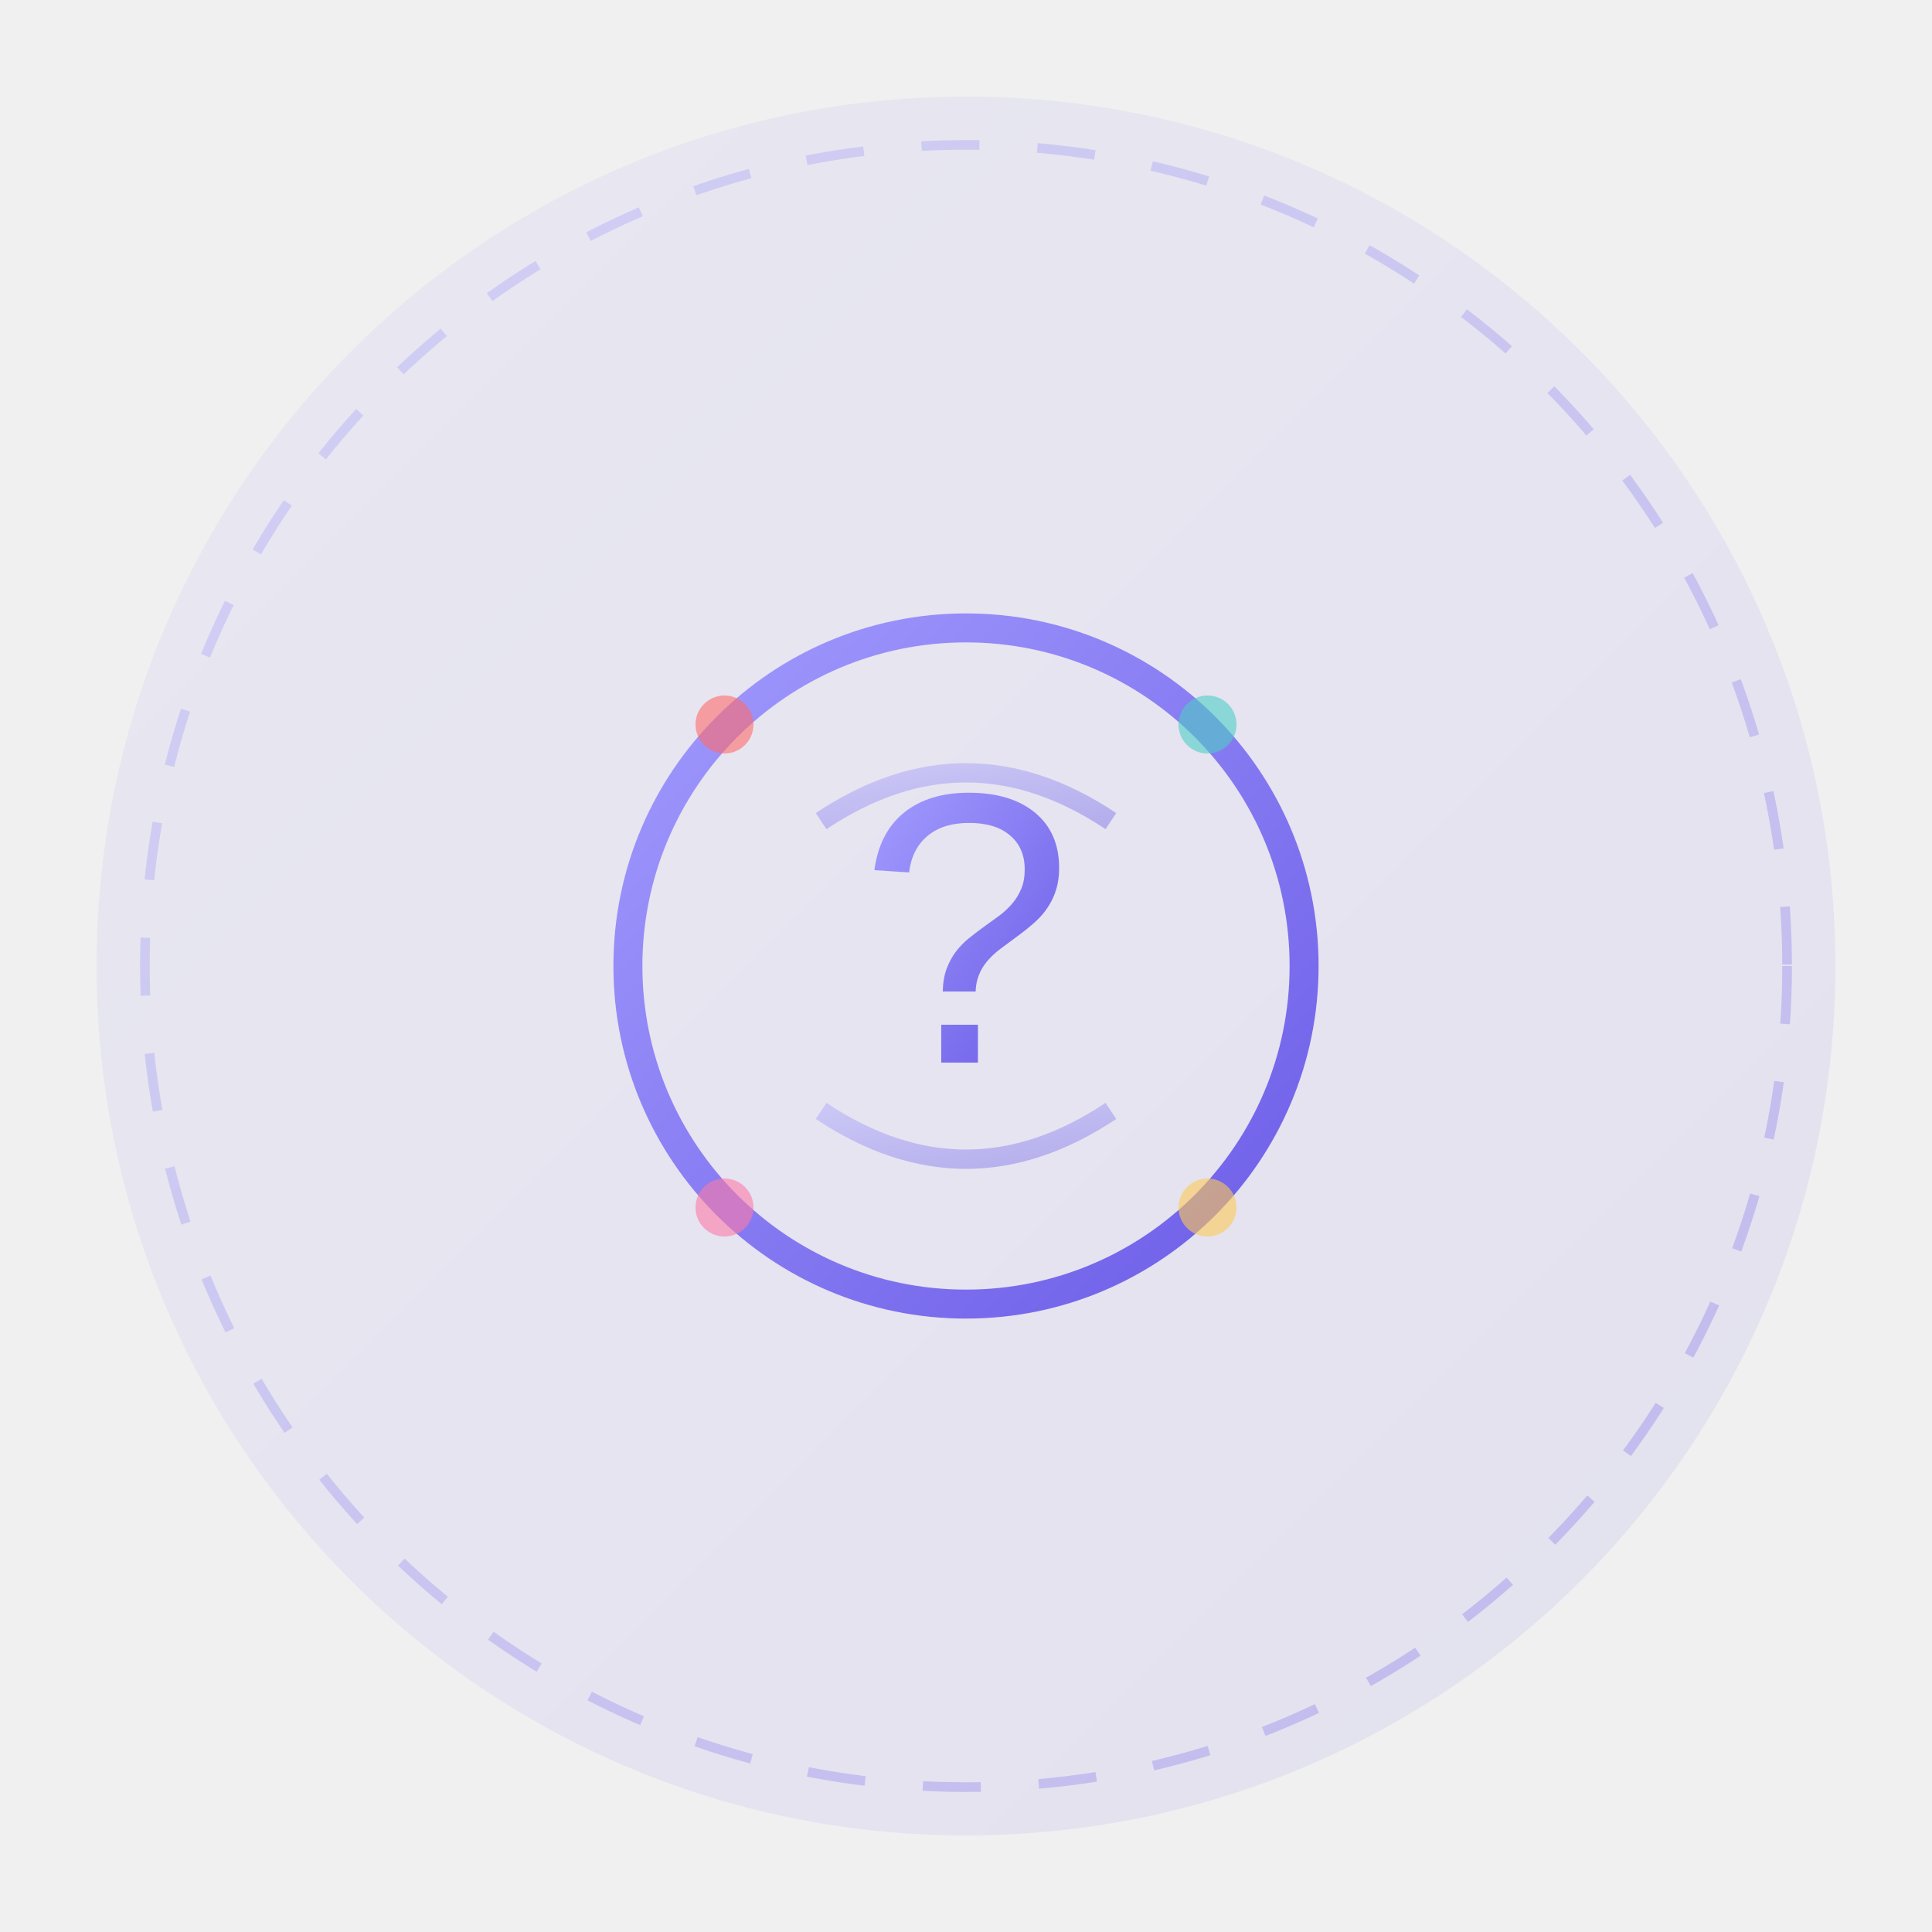
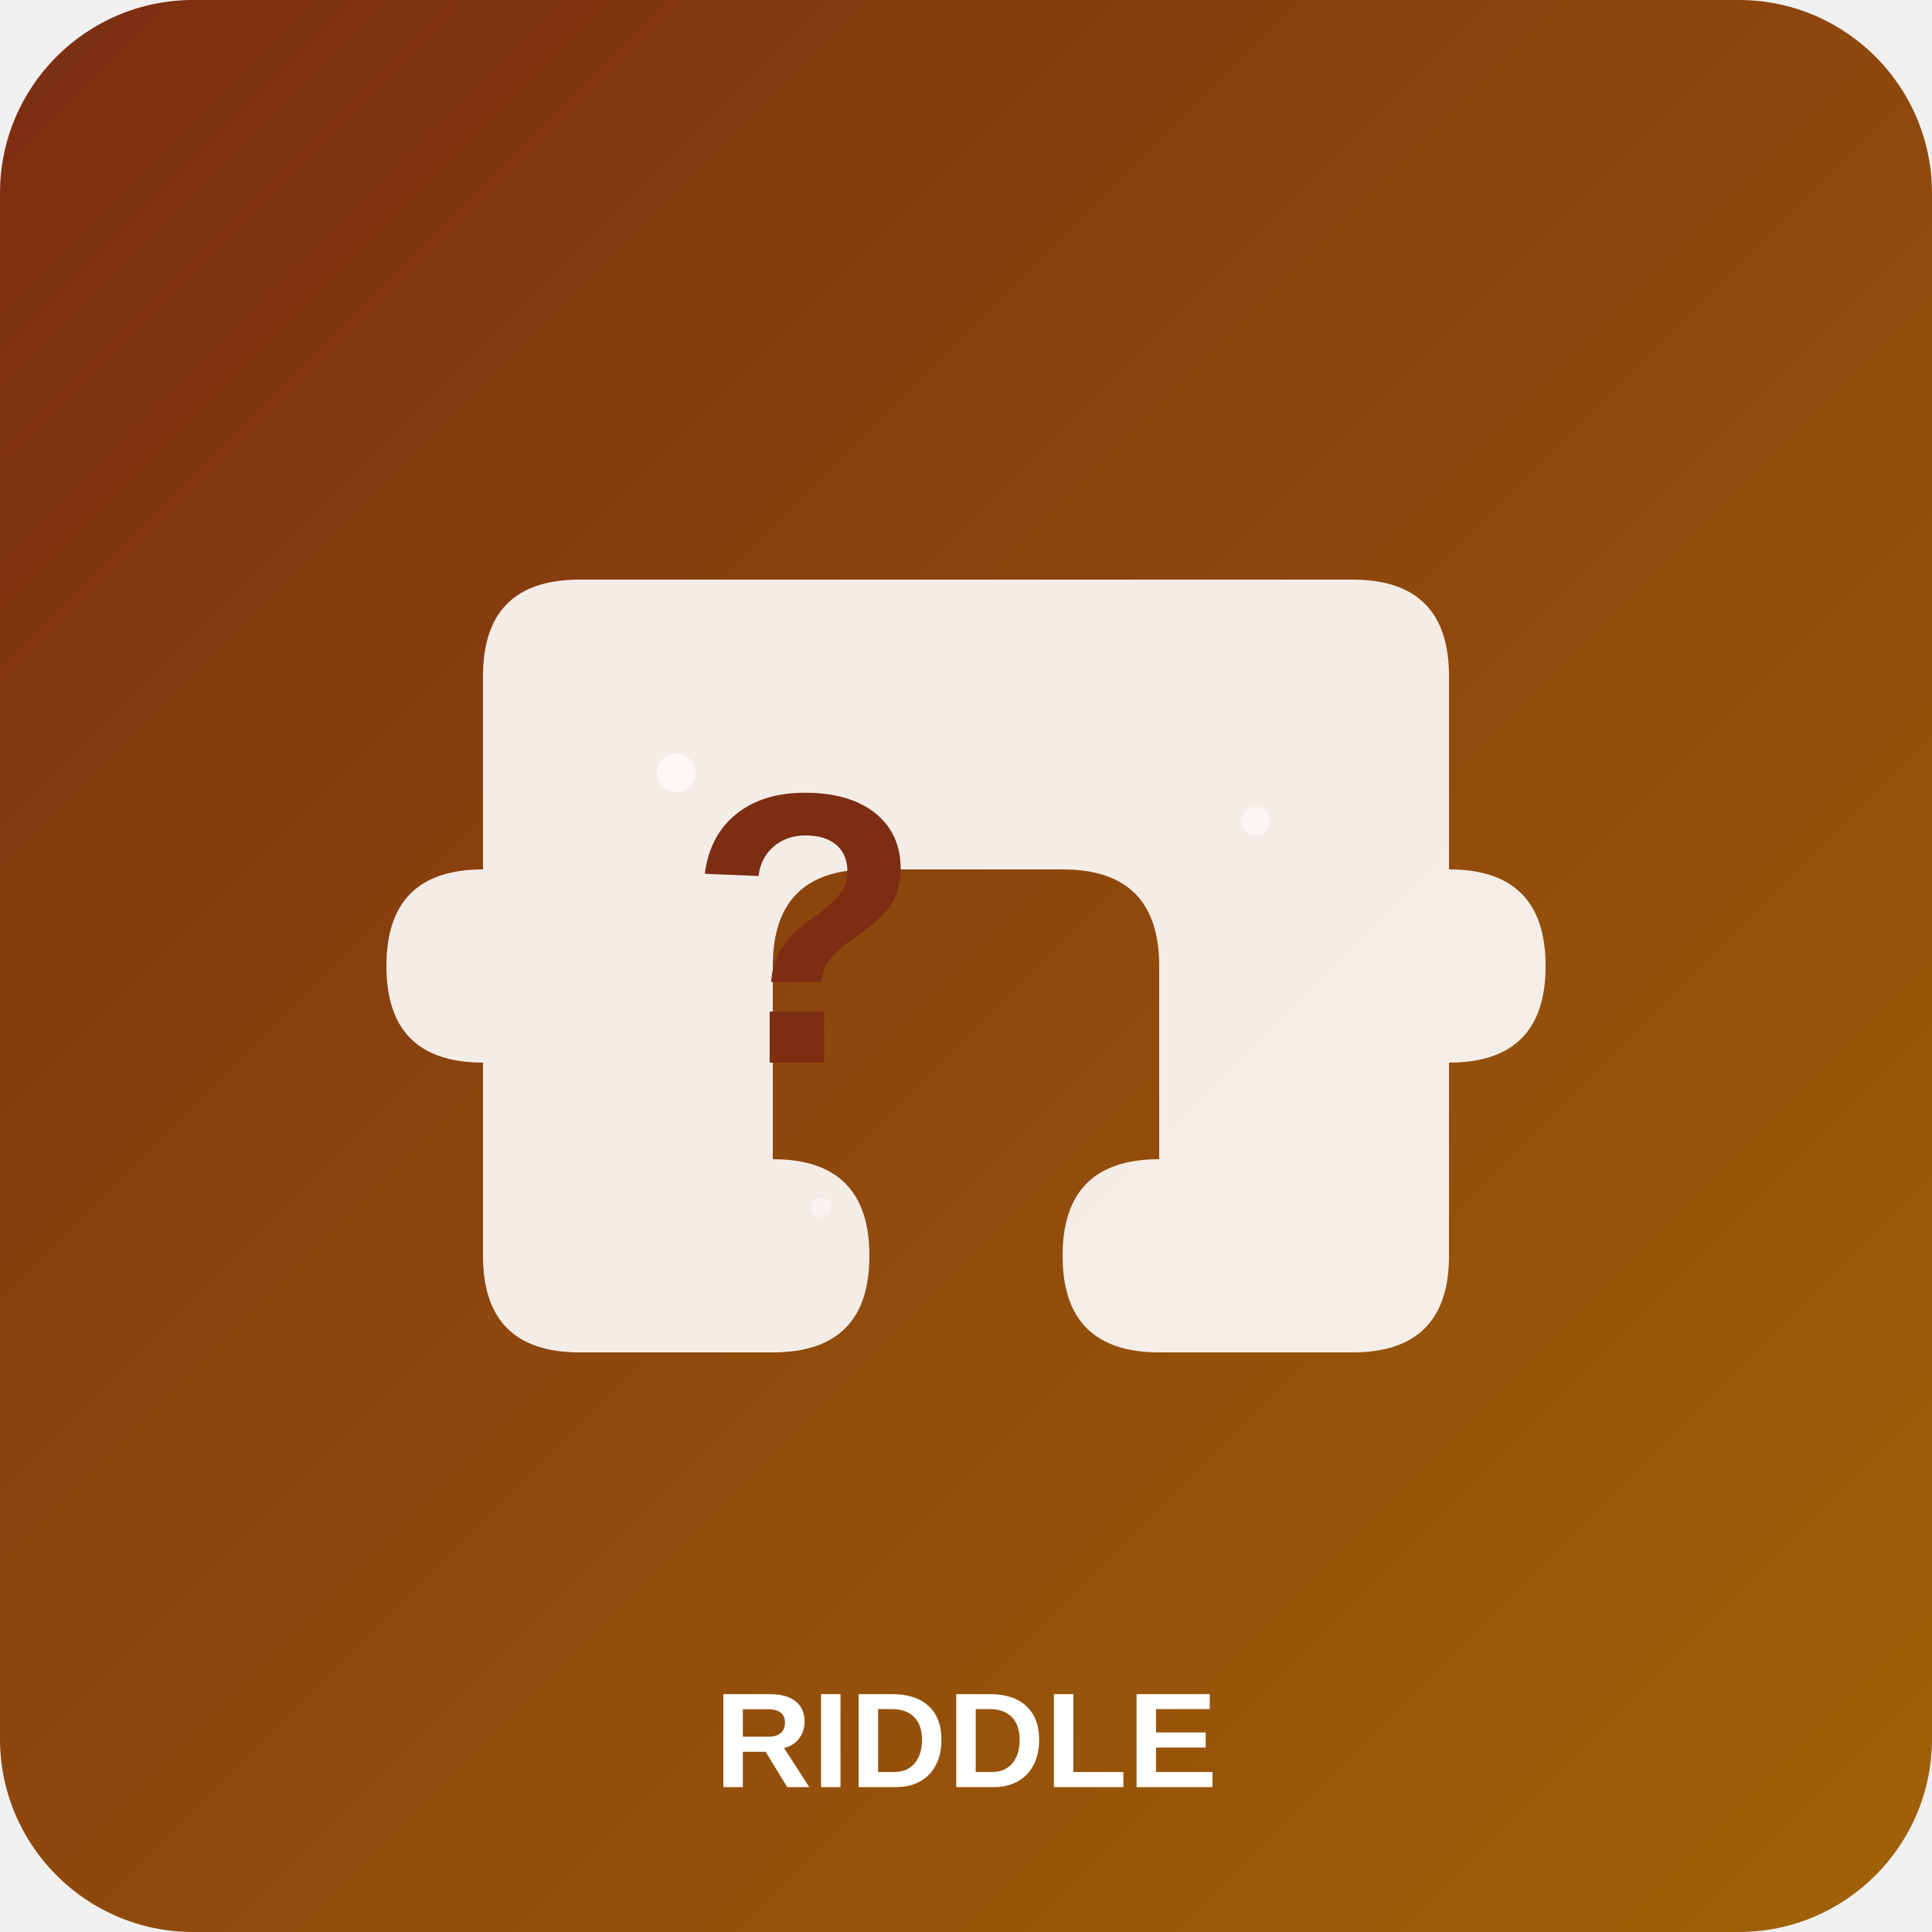
<svg xmlns="http://www.w3.org/2000/svg" viewBox="0 0 200 200">
  <defs>
-     <linearGradient id="riddleGradient" x1="0%" y1="0%" x2="100%" y2="100%">
-       <stop offset="0%" style="stop-color:#a29bfe;stop-opacity:1" />
-       <stop offset="100%" style="stop-color:#6c5ce7;stop-opacity:1" />
+     <linearGradient id="riddleGrad" x1="0%" y1="0%" x2="100%" y2="100%">
+       <stop offset="0%" style="stop-color:#7C2D12;stop-opacity:1" />
+       <stop offset="100%" style="stop-color:#A16207;stop-opacity:1" />
    </linearGradient>
  </defs>
-   <circle cx="100" cy="100" r="90" fill="url(#riddleGradient)" opacity="0.1" />
-   <g transform="translate(100,100)">
-     <circle cx="0" cy="0" r="35" fill="none" stroke="url(#riddleGradient)" stroke-width="3" />
-     <text x="0" y="10" font-family="Arial" font-size="40" fill="url(#riddleGradient)" text-anchor="middle">?</text>
-     <g opacity="0.6">
-       <circle cx="-25" cy="-25" r="3" fill="#ff6b6b">
-         <animate attributeName="r" values="3;6;3" dur="2s" repeatCount="indefinite" />
-       </circle>
-       <circle cx="25" cy="-25" r="3" fill="#4ecdc4">
-         <animate attributeName="r" values="3;6;3" dur="2.5s" repeatCount="indefinite" />
-       </circle>
-       <circle cx="25" cy="25" r="3" fill="#feca57">
-         <animate attributeName="r" values="3;6;3" dur="3s" repeatCount="indefinite" />
-       </circle>
-       <circle cx="-25" cy="25" r="3" fill="#fd79a8">
-         <animate attributeName="r" values="3;6;3" dur="1.8s" repeatCount="indefinite" />
-       </circle>
-     </g>
-     <path d="M -15 -15 Q 0 -25 15 -15" stroke="url(#riddleGradient)" stroke-width="2" fill="none" opacity="0.4">
-       <animate attributeName="stroke-opacity" values="0.4;0.8;0.4" dur="2s" repeatCount="indefinite" />
-     </path>
-     <path d="M -15 15 Q 0 25 15 15" stroke="url(#riddleGradient)" stroke-width="2" fill="none" opacity="0.4">
-       <animate attributeName="stroke-opacity" values="0.4;0.8;0.4" dur="2.2s" repeatCount="indefinite" />
-     </path>
-   </g>
-   <circle cx="100" cy="100" r="85" fill="none" stroke="url(#riddleGradient)" stroke-width="1" opacity="0.3" stroke-dasharray="6,6">
-     <animate attributeName="stroke-dashoffset" values="0;12" dur="3s" repeatCount="indefinite" />
+   <rect width="200" height="200" fill="url(#riddleGrad)" rx="20">
+     <animateTransform attributeName="transform" type="translate" values="0,0; 0,-1; 0,0" dur="3.5s" repeatCount="indefinite" />
+   </rect>
+   <path d="M60 60 L140 60 Q150 60 150 70 L150 90 Q160 90 160 100 Q160 110 150 110 L150 130 Q150 140 140 140 L120 140 Q110 140 110 130 Q110 120 120 120 L120 100 Q120 90 110 90 L90 90 Q80 90 80 100 L80 120 Q90 120 90 130 Q90 140 80 140 L60 140 Q50 140 50 130 L50 110 Q40 110 40 100 Q40 90 50 90 L50 70 Q50 60 60 60 Z" fill="white" opacity="0.9">
+     <animateTransform attributeName="transform" type="rotate" values="0 100 100; 2 100 100; 0 100 100" dur="4s" repeatCount="indefinite" />
+     <animate attributeName="opacity" values="0.9; 0.95; 0.9" dur="2s" repeatCount="indefinite" />
+   </path>
+   <text x="100" y="110" text-anchor="middle" fill="#7C2D12" font-family="Arial, sans-serif" font-size="40" font-weight="bold">?
+     <animate attributeName="font-size" values="40; 45; 40" dur="1.5s" repeatCount="indefinite" />
+     <animate attributeName="fill" values="#7C2D12; #A16207; #7C2D12" dur="2.5s" repeatCount="indefinite" />
+     <animateTransform attributeName="transform" type="translate" values="0,0; 0,-2; 0,0" dur="2s" repeatCount="indefinite" />
+   </text>
+   <circle cx="70" cy="80" r="2" fill="white" opacity="0.6">
+     <animate attributeName="cy" values="80; 75; 80" dur="3s" begin="0s" repeatCount="indefinite" />
+     <animate attributeName="opacity" values="0.6; 0.9; 0.6" dur="2s" repeatCount="indefinite" />
  </circle>
+   <circle cx="130" cy="85" r="1.5" fill="white" opacity="0.5">
+     <animate attributeName="cy" values="85; 80; 85" dur="2.5s" begin="0.5s" repeatCount="indefinite" />
+     <animate attributeName="opacity" values="0.5; 0.8; 0.5" dur="1.8s" repeatCount="indefinite" />
+   </circle>
+   <circle cx="85" cy="125" r="1" fill="white" opacity="0.4">
+     <animate attributeName="cy" values="125; 120; 125" dur="2.8s" begin="1s" repeatCount="indefinite" />
+     <animate attributeName="opacity" values="0.4; 0.7; 0.4" dur="2.2s" repeatCount="indefinite" />
+   </circle>
+   <text x="100" y="185" text-anchor="middle" fill="white" font-family="Arial, sans-serif" font-size="14" font-weight="bold">RIDDLE</text>
</svg>
